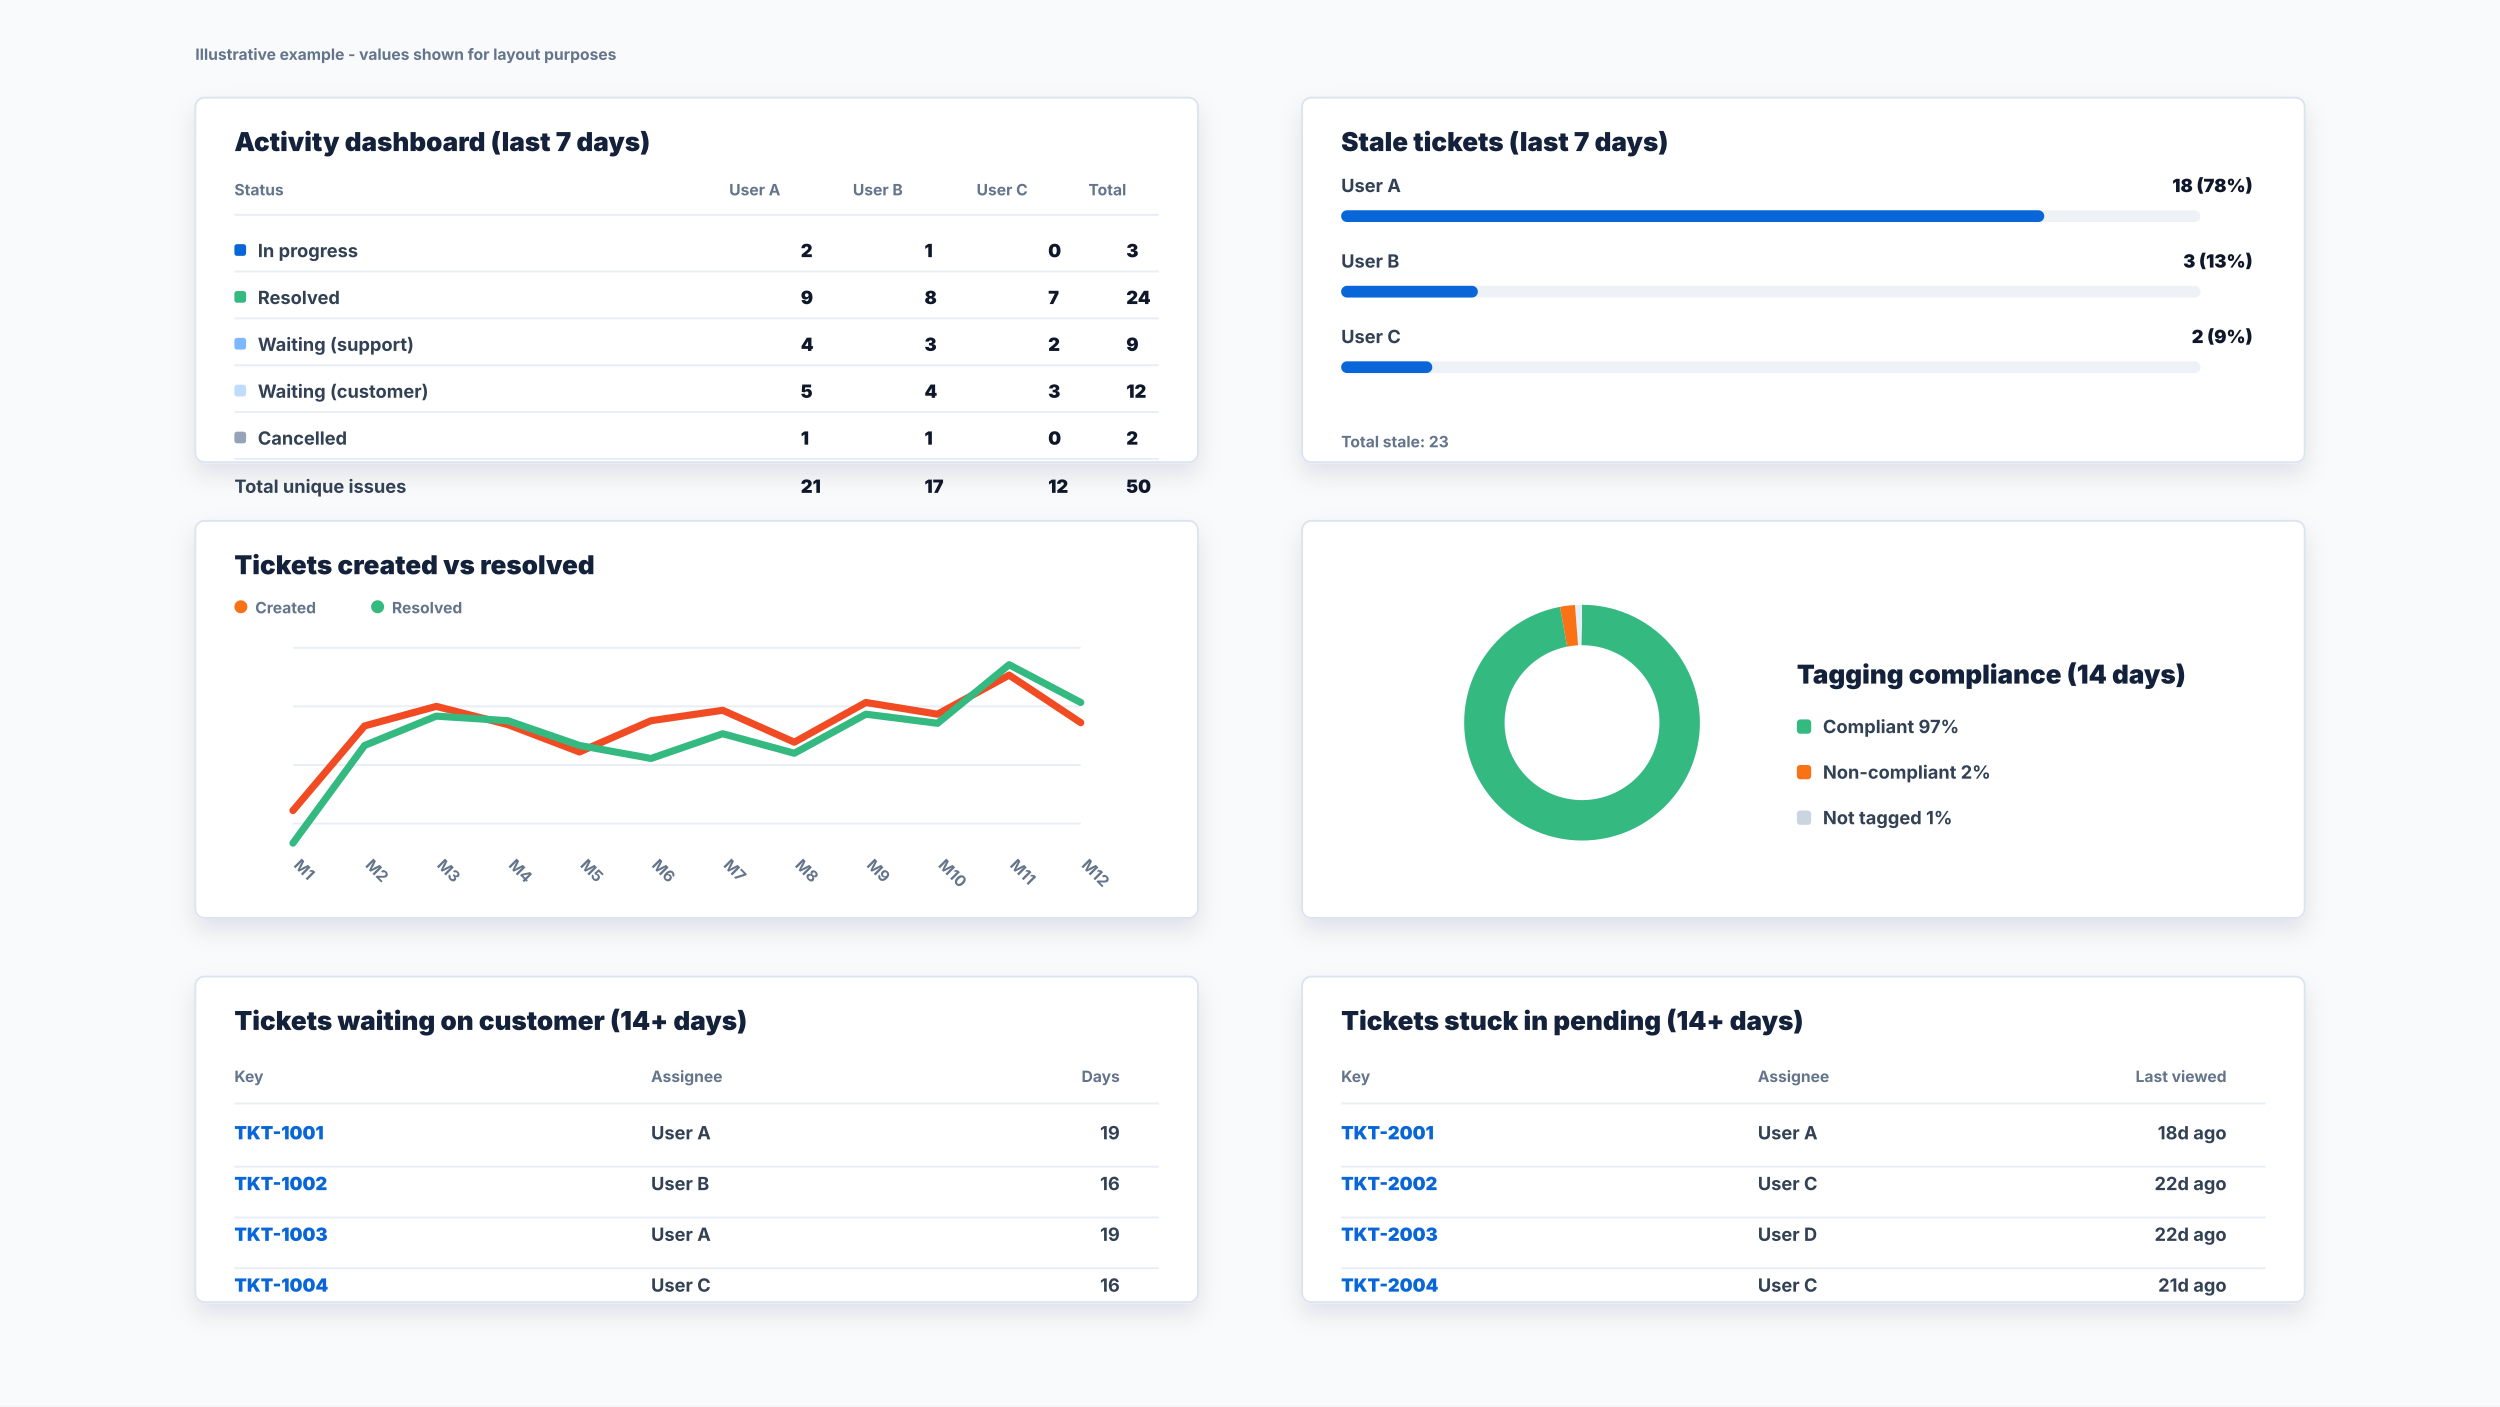
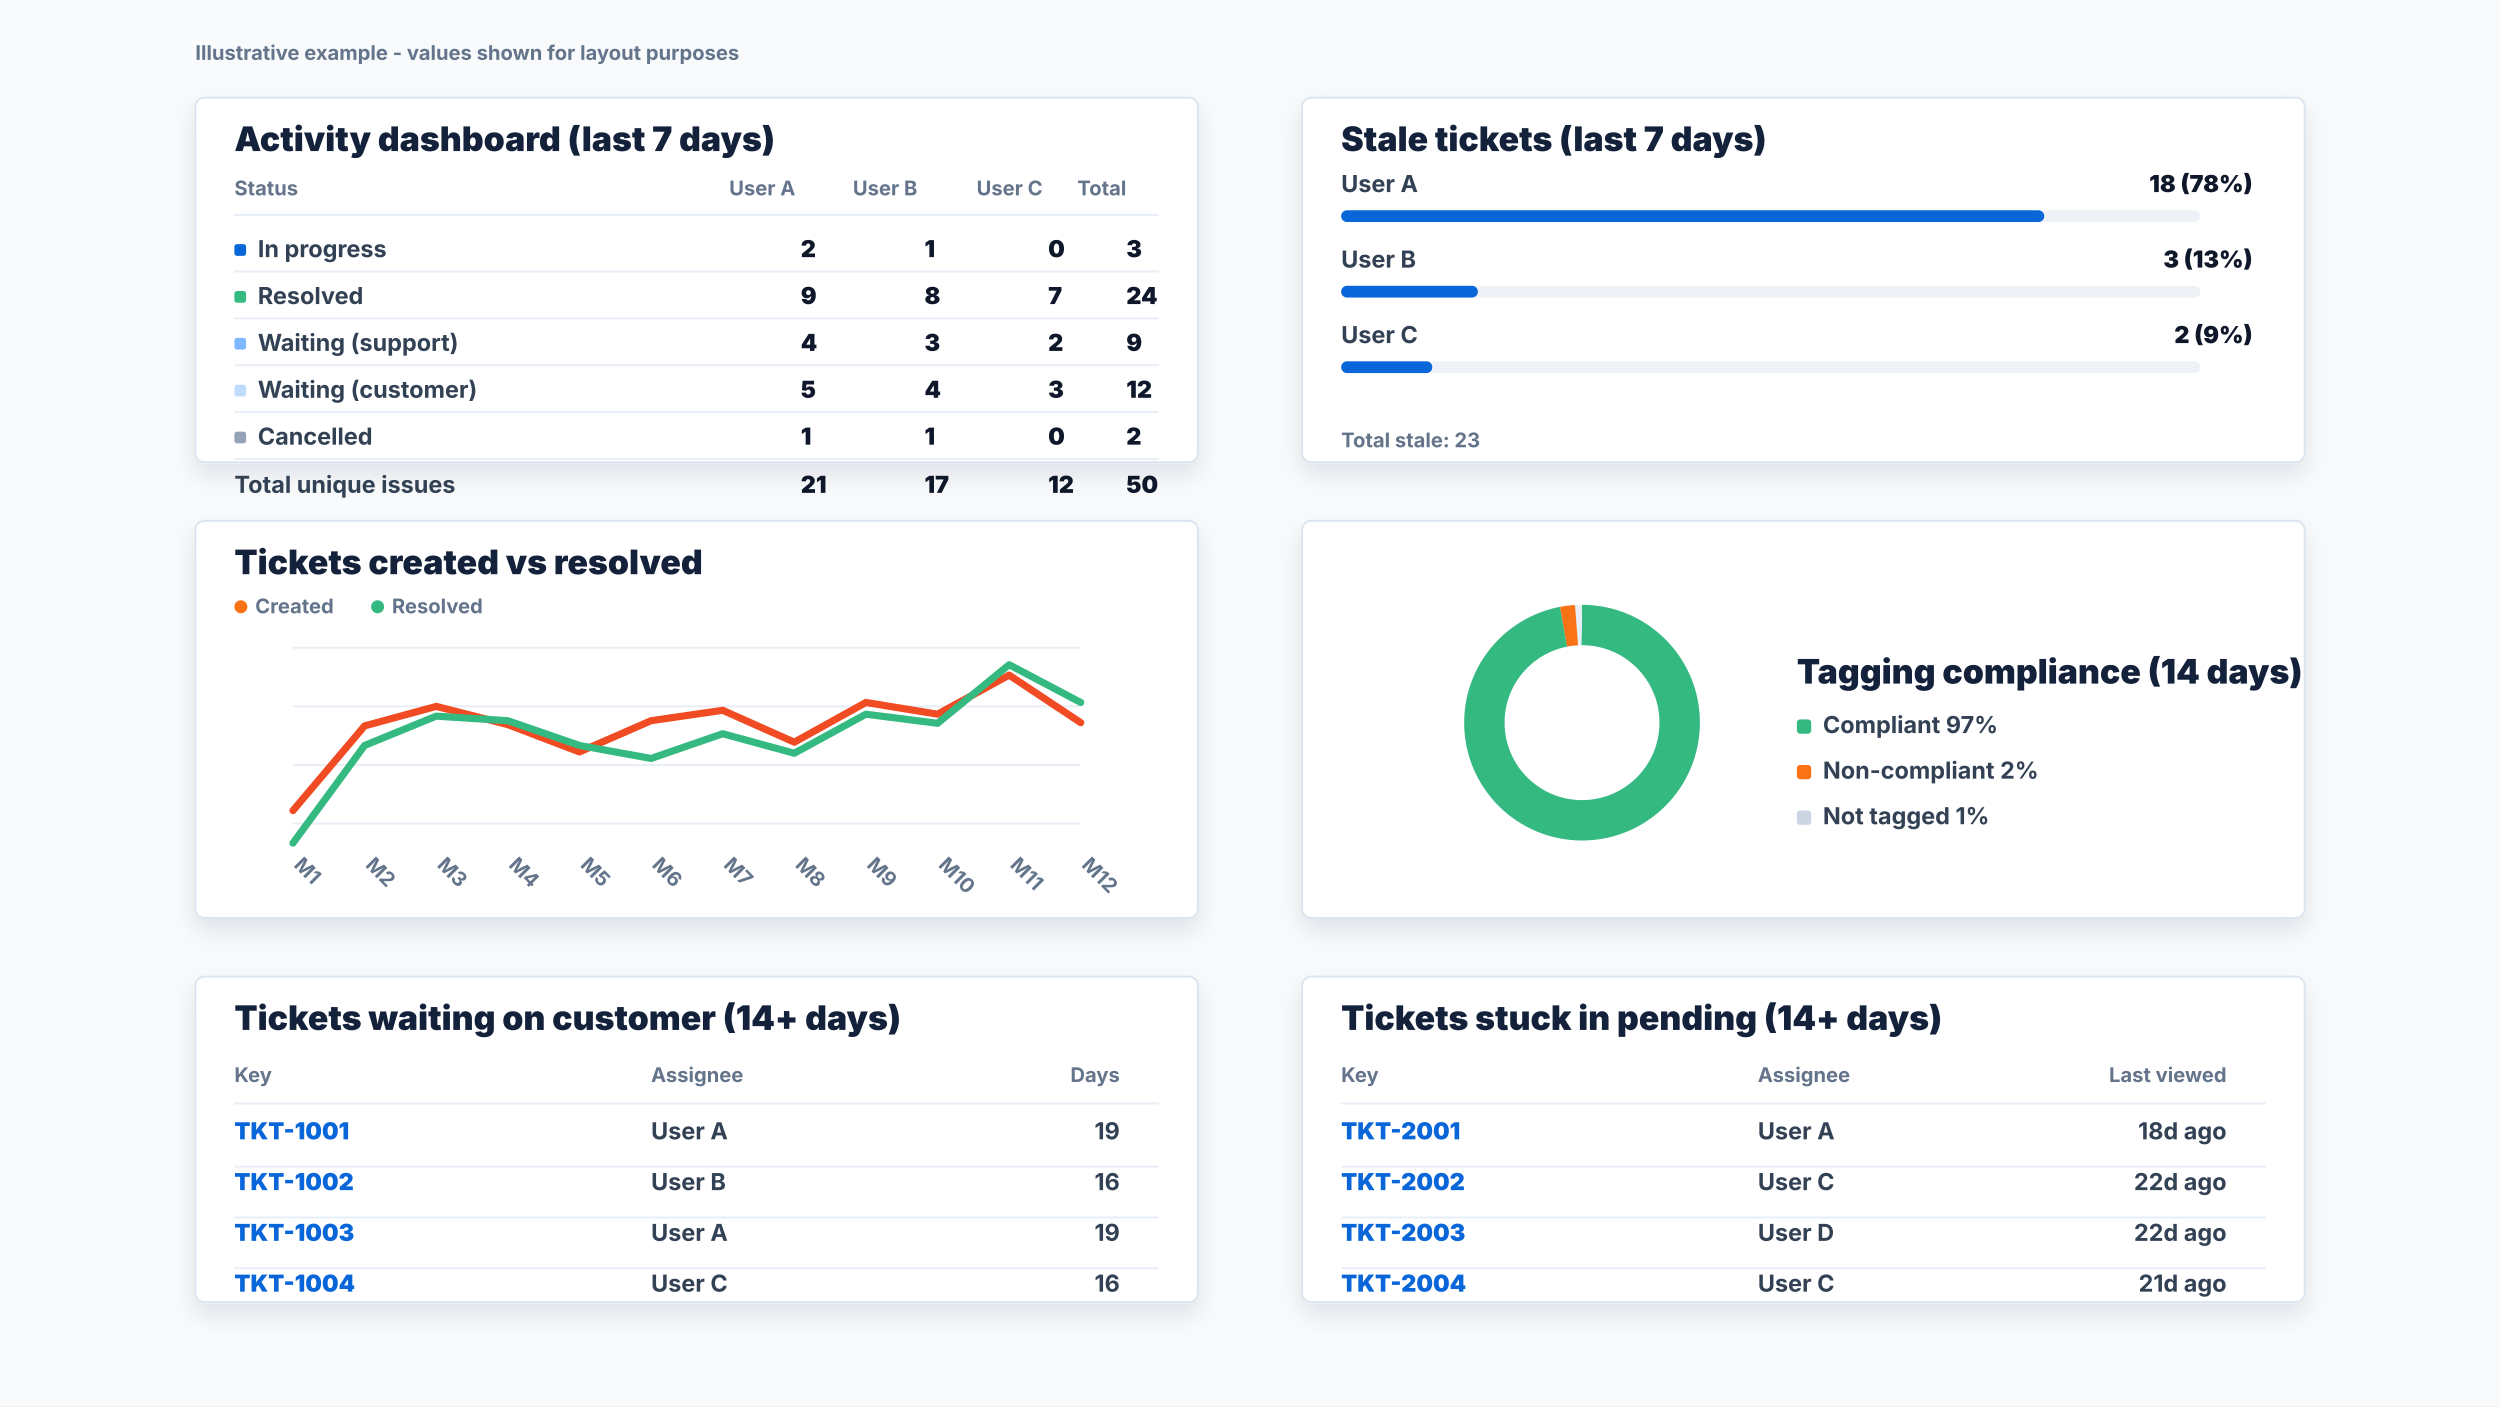
<svg xmlns="http://www.w3.org/2000/svg" width="3840" height="2160" viewBox="0 0 3840 2160" role="img" aria-labelledby="title desc">
  <defs>
    <filter id="shadow" x="-10%" y="-10%" width="120%" height="120%">
      <feDropShadow dx="0" dy="18" stdDeviation="18" flood-color="#0f172a" flood-opacity="0.10" />
    </filter>
    <style>
      text{font-family:Inter,Arial,sans-serif;letter-spacing:0}
-       .title{font-size:40px;font-weight:850;fill:#13213a}
-       .body{font-size:28px;font-weight:650;fill:#334155}
-       .muted{font-size:24px;font-weight:650;fill:#64748b}
-       .num{font-size:28px;font-weight:850;fill:#0f172a}
+       .title{font-size:52px;font-weight:850;fill:#13213a}
+       .body{font-size:36px;font-weight:650;fill:#334155}
+       .muted{font-size:31px;font-weight:650;fill:#64748b}
+       .num{font-size:36px;font-weight:850;fill:#0f172a}
      .card{fill:#fff;stroke:#dbe4ef;stroke-width:3;filter:url(#shadow)}
      .grid{stroke:#e8eef5;stroke-width:3}
      .blue{fill:#0866d9}
      .green{fill:#34b981}
      .sky{fill:#7db7ff}
      .orange{fill:#f97316}
      .gray{fill:#94a3b8}
    </style>
  </defs>
  <rect width="3840" height="2160" fill="#f8fafc" />
  <text x="300" y="92" class="muted">Illustrative example - values shown for layout purposes</text>
  <g transform="translate(300 150)">
    <rect class="card" width="1540" height="560" rx="14" />
    <text x="60" y="82" class="title">Activity dashboard (last 7 days)</text>
    <text x="60" y="150" class="muted">Status</text>
    <text x="820" y="150" class="muted">User A</text>
    <text x="1010" y="150" class="muted">User B</text>
    <text x="1200" y="150" class="muted">User C</text>
    <text x="1430" y="150" class="muted" text-anchor="end">Total</text>
    <line x1="60" y1="180" x2="1480" y2="180" class="grid" />
    <g transform="translate(60 225)">
      <rect width="18" height="18" rx="4" class="blue" />
      <text x="36" y="20" class="body">In progress</text>
      <text x="870" y="20" class="num">2</text>
      <text x="1060" y="20" class="num">1</text>
      <text x="1250" y="20" class="num">0</text>
      <text x="1370" y="20" class="num">3</text>
      <line x1="0" y1="42" x2="1420" y2="42" class="grid" />
      <rect y="72" width="18" height="18" rx="4" class="green" />
      <text x="36" y="92" class="body">Resolved</text>
      <text x="870" y="92" class="num">9</text>
      <text x="1060" y="92" class="num">8</text>
      <text x="1250" y="92" class="num">7</text>
      <text x="1370" y="92" class="num">24</text>
      <line x1="0" y1="114" x2="1420" y2="114" class="grid" />
      <rect y="144" width="18" height="18" rx="4" class="sky" />
      <text x="36" y="164" class="body">Waiting (support)</text>
      <text x="870" y="164" class="num">4</text>
      <text x="1060" y="164" class="num">3</text>
      <text x="1250" y="164" class="num">2</text>
      <text x="1370" y="164" class="num">9</text>
      <line x1="0" y1="186" x2="1420" y2="186" class="grid" />
      <rect y="216" width="18" height="18" rx="4" fill="#bfdbfe" />
      <text x="36" y="236" class="body">Waiting (customer)</text>
      <text x="870" y="236" class="num">5</text>
      <text x="1060" y="236" class="num">4</text>
      <text x="1250" y="236" class="num">3</text>
      <text x="1370" y="236" class="num">12</text>
      <line x1="0" y1="258" x2="1420" y2="258" class="grid" />
      <rect y="288" width="18" height="18" rx="4" class="gray" />
      <text x="36" y="308" class="body">Cancelled</text>
      <text x="870" y="308" class="num">1</text>
      <text x="1060" y="308" class="num">1</text>
      <text x="1250" y="308" class="num">0</text>
      <text x="1370" y="308" class="num">2</text>
      <line x1="0" y1="330" x2="1420" y2="330" class="grid" />
      <text x="0" y="382" class="body" font-weight="850">Total unique issues</text>
      <text x="870" y="382" class="num">21</text>
      <text x="1060" y="382" class="num">17</text>
      <text x="1250" y="382" class="num">12</text>
      <text x="1370" y="382" class="num">50</text>
    </g>
  </g>
  <g transform="translate(2000 150)">
    <rect class="card" width="1540" height="560" rx="14" />
    <text x="60" y="82" class="title">Stale tickets (last 7 days)</text>
    <g transform="translate(60 145)">
      <text x="0" y="0" class="body">User A</text>
      <text x="1400" y="0" class="num" text-anchor="end">18 (78%)</text>
      <rect y="28" width="1320" height="18" rx="9" fill="#eef2f7" />
      <rect y="28" width="1080" height="18" rx="9" class="blue" />
      <text x="0" y="116" class="body">User B</text>
      <text x="1400" y="116" class="num" text-anchor="end">3 (13%)</text>
      <rect y="144" width="1320" height="18" rx="9" fill="#eef2f7" />
      <rect y="144" width="210" height="18" rx="9" class="blue" />
      <text x="0" y="232" class="body">User C</text>
      <text x="1400" y="232" class="num" text-anchor="end">2 (9%)</text>
      <rect y="260" width="1320" height="18" rx="9" fill="#eef2f7" />
      <rect y="260" width="140" height="18" rx="9" class="blue" />
      <text x="0" y="392" class="muted">Total stale: 23</text>
    </g>
  </g>
  <g transform="translate(300 800)">
    <rect class="card" width="1540" height="610" rx="14" />
    <text x="60" y="82" class="title">Tickets created vs resolved</text>
    <circle cx="70" cy="132" r="10" class="orange" />
    <text x="92" y="142" class="muted">Created</text>
    <circle cx="280" cy="132" r="10" class="green" />
    <text x="302" y="142" class="muted">Resolved</text>
    <g transform="translate(150 195)">
      <line x1="0" y1="0" x2="1210" y2="0" class="grid" />
      <line x1="0" y1="90" x2="1210" y2="90" class="grid" />
      <line x1="0" y1="180" x2="1210" y2="180" class="grid" />
      <line x1="0" y1="270" x2="1210" y2="270" class="grid" />
      <polyline points="0,250 110,120 220,90 330,118 440,160 550,112 660,96 770,145 880,84 990,102 1100,42 1210,115" fill="none" stroke="#f04b23" stroke-width="11" stroke-linecap="round" stroke-linejoin="round" />
      <polyline points="0,300 110,150 220,105 330,112 440,150 550,170 660,132 770,162 880,102 990,116 1100,26 1210,84" fill="none" stroke="#34b981" stroke-width="11" stroke-linecap="round" stroke-linejoin="round" />
-       <g class="muted" font-size="20" transform="translate(0 335)">
+       <g class="muted" font-size="26" transform="translate(0 335)">
        <text x="0" y="0" transform="rotate(45)">M1</text>
        <text x="110" y="0" transform="rotate(45 110 0)">M2</text>
        <text x="220" y="0" transform="rotate(45 220 0)">M3</text>
        <text x="330" y="0" transform="rotate(45 330 0)">M4</text>
        <text x="440" y="0" transform="rotate(45 440 0)">M5</text>
        <text x="550" y="0" transform="rotate(45 550 0)">M6</text>
        <text x="660" y="0" transform="rotate(45 660 0)">M7</text>
        <text x="770" y="0" transform="rotate(45 770 0)">M8</text>
        <text x="880" y="0" transform="rotate(45 880 0)">M9</text>
        <text x="990" y="0" transform="rotate(45 990 0)">M10</text>
        <text x="1100" y="0" transform="rotate(45 1100 0)">M11</text>
        <text x="1210" y="0" transform="rotate(45 1210 0)">M12</text>
      </g>
    </g>
  </g>
  <g transform="translate(2000 800)">
    <rect class="card" width="1540" height="610" rx="14" />
    <circle cx="430" cy="310" r="150" fill="none" stroke="#e8eef5" stroke-width="62" />
    <circle cx="430" cy="310" r="150" fill="none" stroke="#34b981" stroke-width="62" stroke-dasharray="914 950" transform="rotate(-90 430 310)" />
    <circle cx="430" cy="310" r="150" fill="none" stroke="#f97316" stroke-width="62" stroke-dasharray="20 950" stroke-dashoffset="-914" transform="rotate(-90 430 310)" />
    <text x="760" y="250" class="title">Tagging compliance (14 days)</text>
    <rect x="760" y="305" width="22" height="22" rx="5" class="green" />
    <text x="800" y="326" class="body">Compliant 97%</text>
    <rect x="760" y="375" width="22" height="22" rx="5" class="orange" />
    <text x="800" y="396" class="body">Non-compliant 2%</text>
    <rect x="760" y="445" width="22" height="22" rx="5" fill="#cbd5e1" />
    <text x="800" y="466" class="body">Not tagged 1%</text>
  </g>
  <g transform="translate(300 1500)">
    <rect class="card" width="1540" height="500" rx="14" />
    <text x="60" y="82" class="title">Tickets waiting on customer (14+ days)</text>
    <text x="60" y="162" class="muted">Key</text>
    <text x="700" y="162" class="muted">Assignee</text>
    <text x="1420" y="162" class="muted" text-anchor="end">Days</text>
    <line x1="60" y1="195" x2="1480" y2="195" class="grid" />
    <g class="body" transform="translate(60 250)">
      <text x="0" y="0" fill="#0866d9" font-weight="850">TKT-1001</text>
      <text x="640" y="0">User A</text>
      <text x="1360" y="0" text-anchor="end">19</text>
      <line x1="0" y1="42" x2="1420" y2="42" class="grid" />
      <text x="0" y="78" fill="#0866d9" font-weight="850">TKT-1002</text>
      <text x="640" y="78">User B</text>
      <text x="1360" y="78" text-anchor="end">16</text>
      <line x1="0" y1="120" x2="1420" y2="120" class="grid" />
      <text x="0" y="156" fill="#0866d9" font-weight="850">TKT-1003</text>
      <text x="640" y="156">User A</text>
      <text x="1360" y="156" text-anchor="end">19</text>
      <line x1="0" y1="198" x2="1420" y2="198" class="grid" />
      <text x="0" y="234" fill="#0866d9" font-weight="850">TKT-1004</text>
      <text x="640" y="234">User C</text>
      <text x="1360" y="234" text-anchor="end">16</text>
    </g>
  </g>
  <g transform="translate(2000 1500)">
    <rect class="card" width="1540" height="500" rx="14" />
    <text x="60" y="82" class="title">Tickets stuck in pending (14+ days)</text>
    <text x="60" y="162" class="muted">Key</text>
    <text x="700" y="162" class="muted">Assignee</text>
    <text x="1420" y="162" class="muted" text-anchor="end">Last viewed</text>
    <line x1="60" y1="195" x2="1480" y2="195" class="grid" />
    <g class="body" transform="translate(60 250)">
      <text x="0" y="0" fill="#0866d9" font-weight="850">TKT-2001</text>
      <text x="640" y="0">User A</text>
      <text x="1360" y="0" text-anchor="end">18d ago</text>
      <line x1="0" y1="42" x2="1420" y2="42" class="grid" />
      <text x="0" y="78" fill="#0866d9" font-weight="850">TKT-2002</text>
      <text x="640" y="78">User C</text>
      <text x="1360" y="78" text-anchor="end">22d ago</text>
      <line x1="0" y1="120" x2="1420" y2="120" class="grid" />
      <text x="0" y="156" fill="#0866d9" font-weight="850">TKT-2003</text>
      <text x="640" y="156">User D</text>
      <text x="1360" y="156" text-anchor="end">22d ago</text>
      <line x1="0" y1="198" x2="1420" y2="198" class="grid" />
      <text x="0" y="234" fill="#0866d9" font-weight="850">TKT-2004</text>
      <text x="640" y="234">User C</text>
      <text x="1360" y="234" text-anchor="end">21d ago</text>
    </g>
  </g>
</svg>
